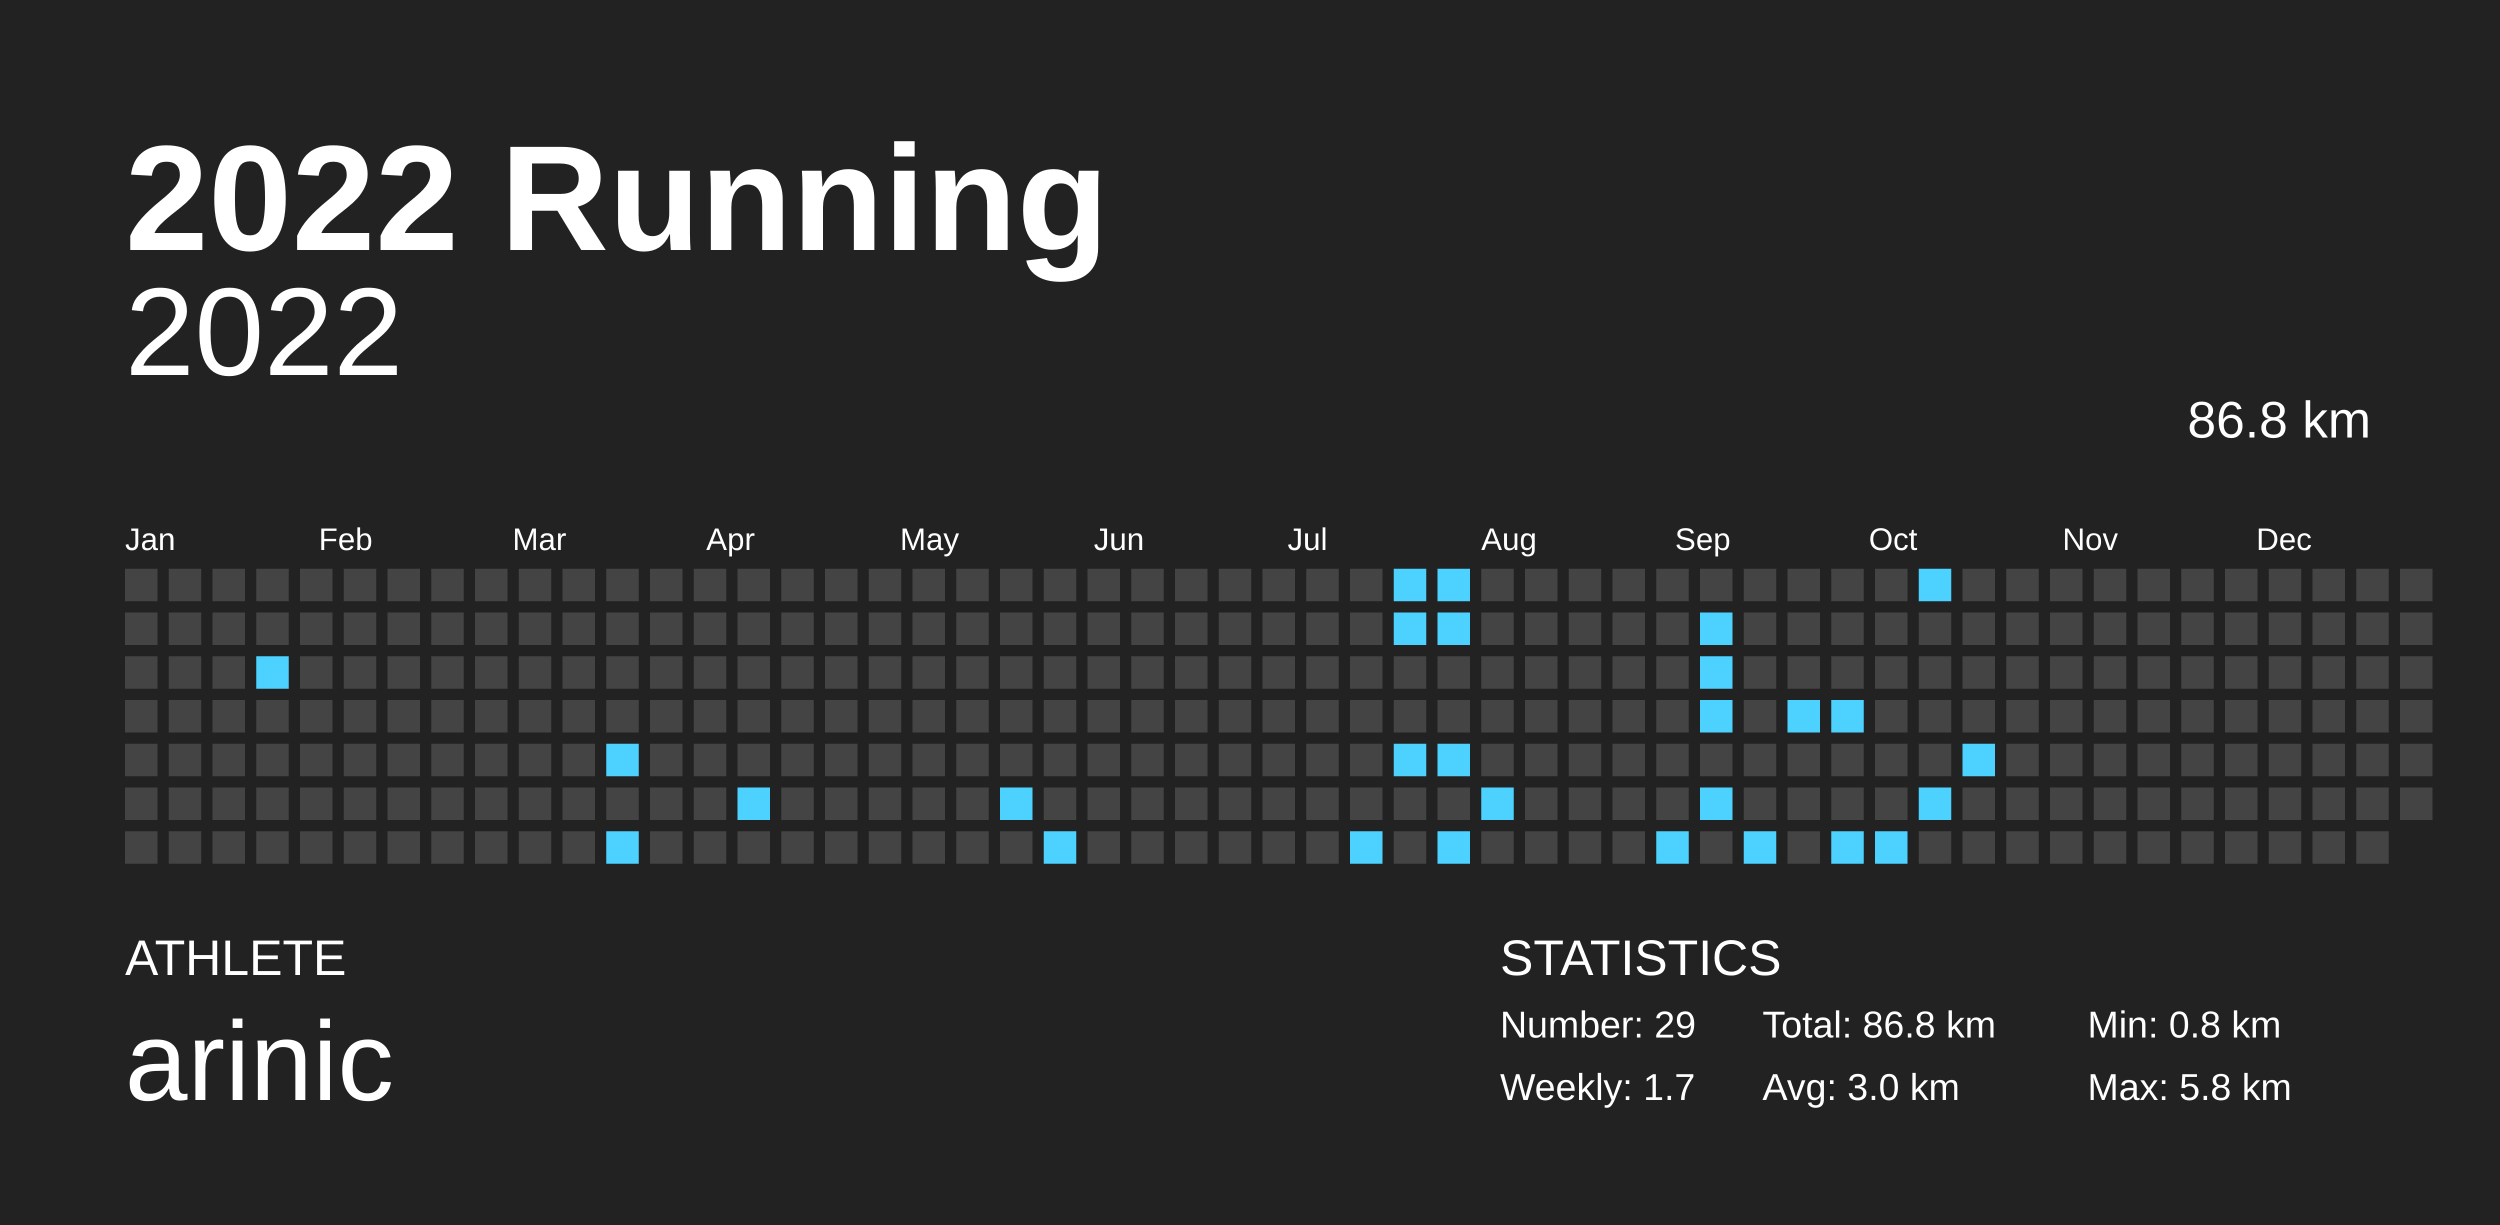
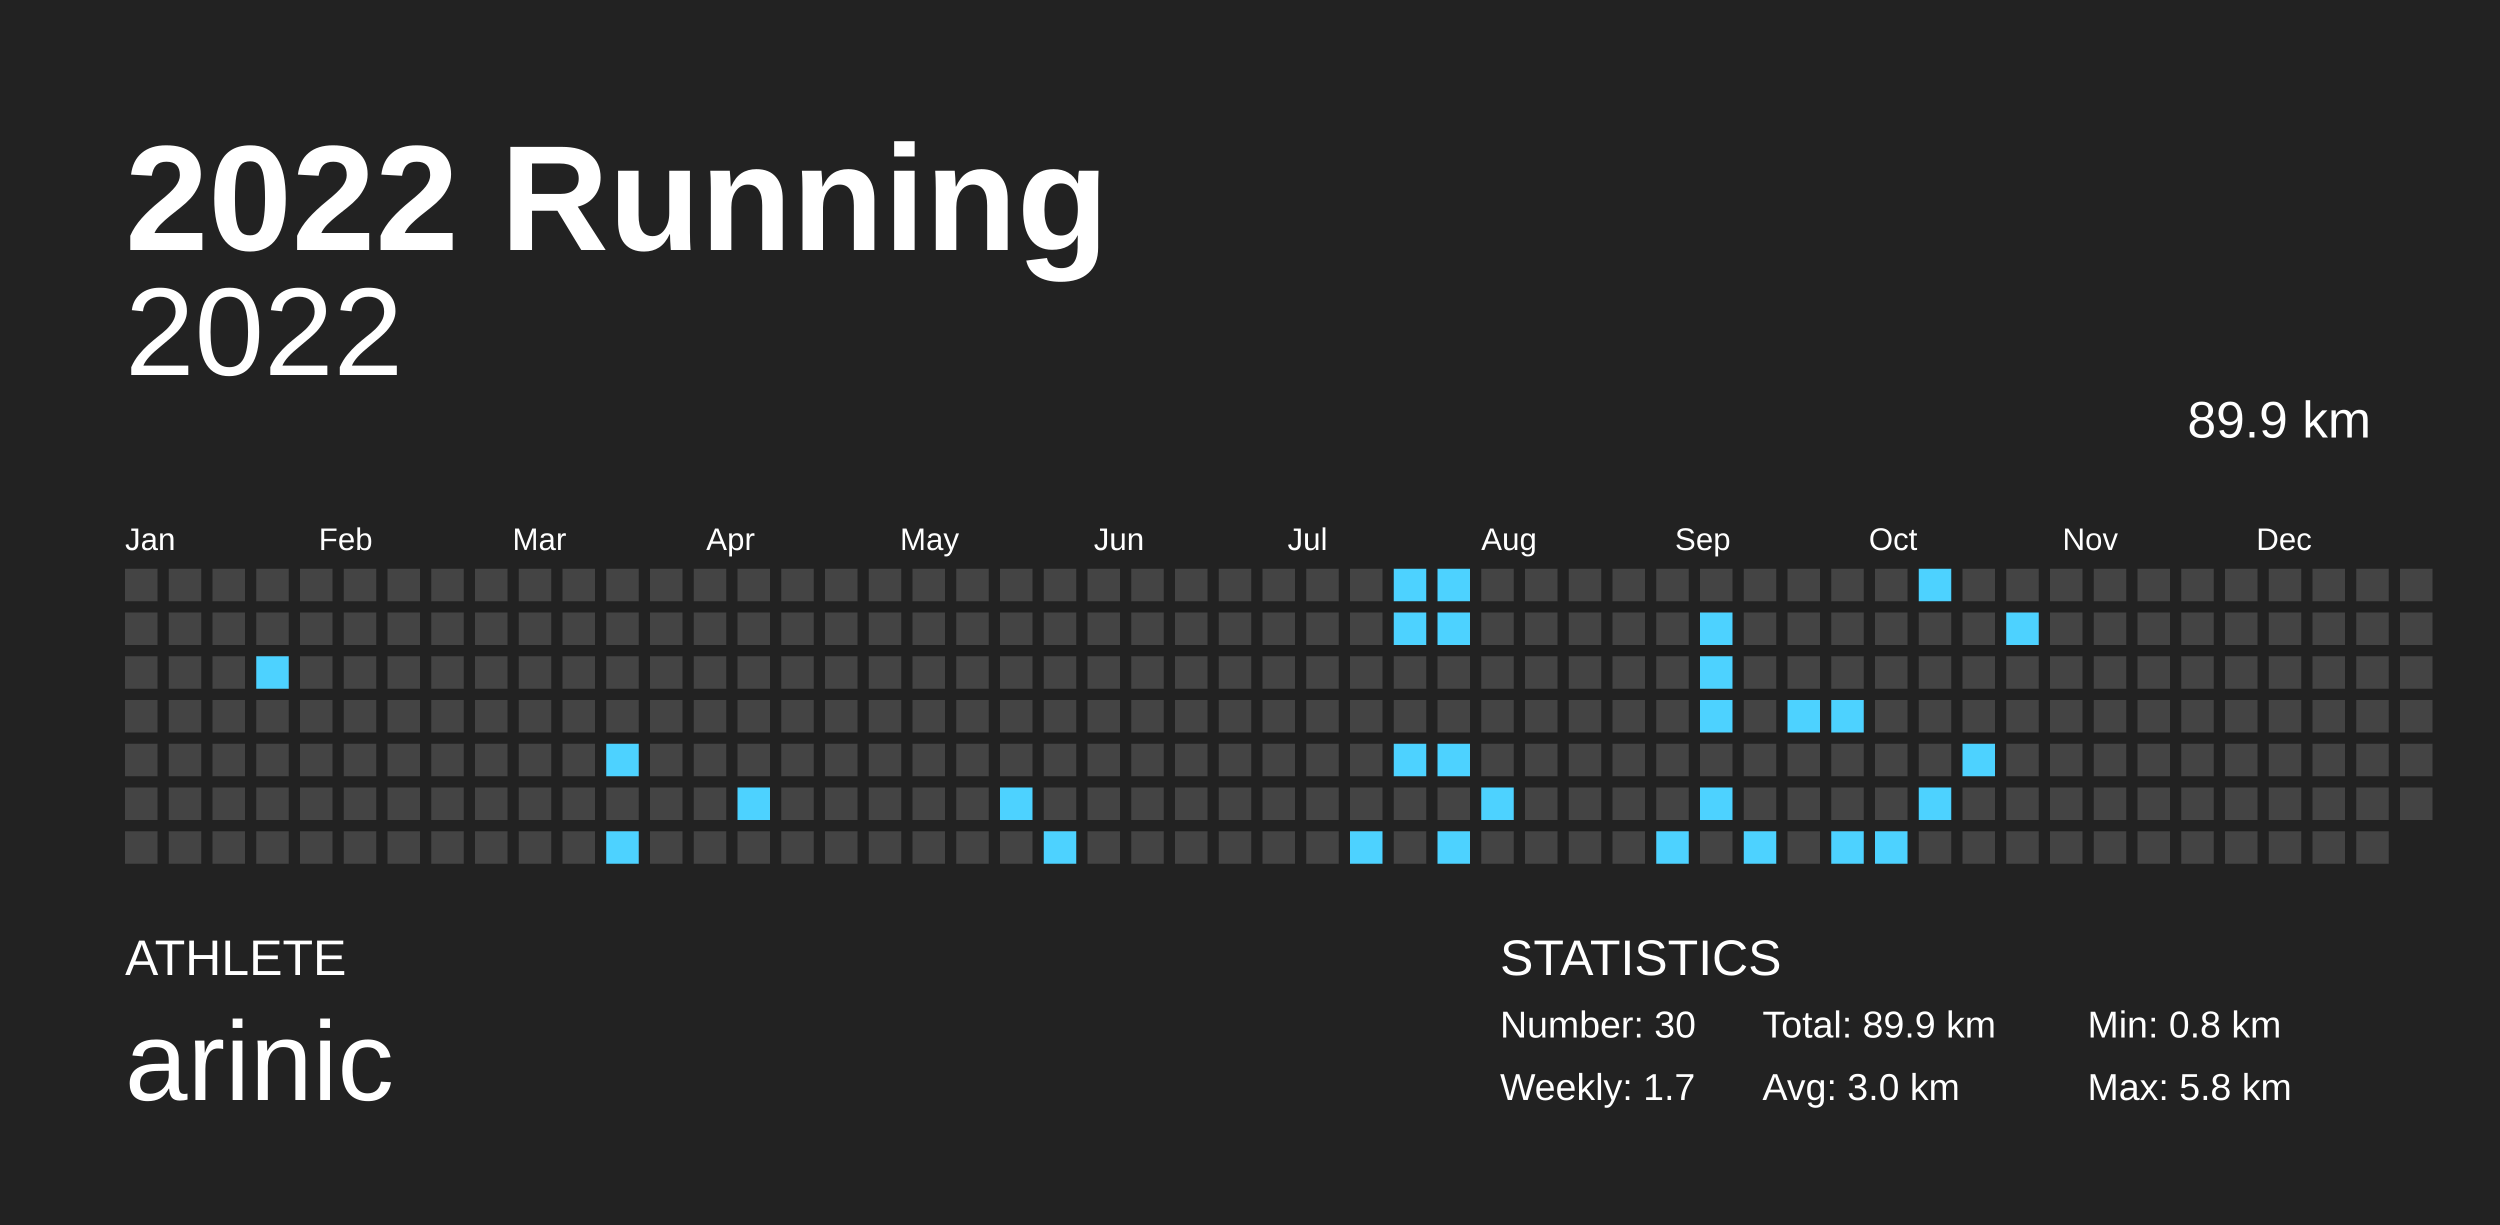
<svg xmlns="http://www.w3.org/2000/svg" baseProfile="full" height="98mm" version="1.1" viewBox="0,0,200,98" width="200mm">
  <defs />
  <rect fill="#222222" height="98" width="200" x="0" y="0" />
  <text fill="#FFFFFF" style="font-size:12px; font-family:Arial; font-weight:bold;" x="10" y="20">2022 Running</text>
  <text fill="#FFFFFF" style="font-size:4px; font-family:Arial" x="10" y="78">ATHLETE</text>
  <text fill="#FFFFFF" style="font-size:9px; font-family:Arial" x="10" y="88">arinic</text>
  <text fill="#FFFFFF" style="font-size:4px; font-family:Arial" x="120" y="78">STATISTICS</text>
-   <text fill="#FFFFFF" style="font-size:3px; font-family:Arial" x="120" y="83">Number: 29</text>
+   <text fill="#FFFFFF" style="font-size:3px; font-family:Arial" x="120" y="83">Number: 30</text>
  <text fill="#FFFFFF" style="font-size:3px; font-family:Arial" x="120" y="88">Weekly: 1.7</text>
-   <text fill="#FFFFFF" style="font-size:3px; font-family:Arial" x="141" y="83">Total: 86.8 km</text>
+   <text fill="#FFFFFF" style="font-size:3px; font-family:Arial" x="141" y="83">Total: 89.9 km</text>
  <text fill="#FFFFFF" style="font-size:3px; font-family:Arial" x="141" y="88">Avg: 3.0 km</text>
  <text fill="#FFFFFF" style="font-size:3px; font-family:Arial" x="167" y="83">Min: 0.8 km</text>
  <text fill="#FFFFFF" style="font-size:3px; font-family:Arial" x="167" y="88">Max: 5.8 km</text>
  <text alignment-baseline="hanging" fill="#FFFFFF" style="font-size:10.0px; font-family:Arial;" x="10" y="30">2022</text>
-   <text alignment-baseline="hanging" fill="#FFFFFF" style="font-size:4.125px; font-family:Arial;" x="175" y="35">86.8 km</text>
+   <text alignment-baseline="hanging" fill="#FFFFFF" style="font-size:4.125px; font-family:Arial;" x="175" y="35">89.9 km</text>
  <text fill="#FFFFFF" style="font-size:2.5px; font-family:Arial" x="10.0" y="44">Jan</text>
  <text fill="#FFFFFF" style="font-size:2.5px; font-family:Arial" x="25.5" y="44">Feb</text>
  <text fill="#FFFFFF" style="font-size:2.5px; font-family:Arial" x="41.0" y="44">Mar</text>
  <text fill="#FFFFFF" style="font-size:2.5px; font-family:Arial" x="56.5" y="44">Apr</text>
  <text fill="#FFFFFF" style="font-size:2.5px; font-family:Arial" x="72.0" y="44">May</text>
  <text fill="#FFFFFF" style="font-size:2.5px; font-family:Arial" x="87.5" y="44">Jun</text>
  <text fill="#FFFFFF" style="font-size:2.5px; font-family:Arial" x="103.0" y="44">Jul</text>
  <text fill="#FFFFFF" style="font-size:2.5px; font-family:Arial" x="118.5" y="44">Aug</text>
  <text fill="#FFFFFF" style="font-size:2.5px; font-family:Arial" x="134.0" y="44">Sep</text>
  <text fill="#FFFFFF" style="font-size:2.5px; font-family:Arial" x="149.5" y="44">Oct</text>
  <text fill="#FFFFFF" style="font-size:2.5px; font-family:Arial" x="165.0" y="44">Nov</text>
  <text fill="#FFFFFF" style="font-size:2.5px; font-family:Arial" x="180.5" y="44">Dec</text>
  <rect fill="#444444" height="2.6" width="2.6" x="10.0" y="45.5" />
  <rect fill="#444444" height="2.6" width="2.6" x="10.0" y="49.0" />
  <rect fill="#444444" height="2.6" width="2.6" x="10.0" y="52.5" />
  <rect fill="#444444" height="2.6" width="2.6" x="10.0" y="56.0" />
  <rect fill="#444444" height="2.6" width="2.6" x="10.0" y="59.5" />
  <rect fill="#444444" height="2.6" width="2.6" x="10.0" y="63.0" />
  <rect fill="#444444" height="2.6" width="2.6" x="10.0" y="66.5" />
  <rect fill="#444444" height="2.6" width="2.6" x="13.5" y="45.5" />
  <rect fill="#444444" height="2.6" width="2.6" x="13.5" y="49.0" />
  <rect fill="#444444" height="2.6" width="2.6" x="13.5" y="52.5" />
  <rect fill="#444444" height="2.6" width="2.6" x="13.5" y="56.0" />
  <rect fill="#444444" height="2.6" width="2.6" x="13.5" y="59.5" />
  <rect fill="#444444" height="2.6" width="2.6" x="13.5" y="63.0" />
  <rect fill="#444444" height="2.6" width="2.6" x="13.5" y="66.5" />
  <rect fill="#444444" height="2.6" width="2.6" x="17.0" y="45.5" />
  <rect fill="#444444" height="2.6" width="2.6" x="17.0" y="49.0" />
  <rect fill="#444444" height="2.6" width="2.6" x="17.0" y="52.5" />
  <rect fill="#444444" height="2.6" width="2.6" x="17.0" y="56.0" />
  <rect fill="#444444" height="2.6" width="2.6" x="17.0" y="59.5" />
  <rect fill="#444444" height="2.6" width="2.6" x="17.0" y="63.0" />
  <rect fill="#444444" height="2.6" width="2.6" x="17.0" y="66.5" />
  <rect fill="#444444" height="2.6" width="2.6" x="20.5" y="45.5" />
  <rect fill="#444444" height="2.6" width="2.6" x="20.5" y="49.0" />
  <rect fill="#4dd2ff" height="2.6" width="2.6" x="20.5" y="52.5" />
  <rect fill="#444444" height="2.6" width="2.6" x="20.5" y="56.0" />
  <rect fill="#444444" height="2.6" width="2.6" x="20.5" y="59.5" />
  <rect fill="#444444" height="2.6" width="2.6" x="20.5" y="63.0" />
  <rect fill="#444444" height="2.6" width="2.6" x="20.5" y="66.5" />
  <rect fill="#444444" height="2.6" width="2.6" x="24.0" y="45.5" />
  <rect fill="#444444" height="2.6" width="2.6" x="24.0" y="49.0" />
  <rect fill="#444444" height="2.6" width="2.6" x="24.0" y="52.5" />
  <rect fill="#444444" height="2.6" width="2.6" x="24.0" y="56.0" />
  <rect fill="#444444" height="2.6" width="2.6" x="24.0" y="59.5" />
  <rect fill="#444444" height="2.6" width="2.6" x="24.0" y="63.0" />
  <rect fill="#444444" height="2.6" width="2.6" x="24.0" y="66.5" />
  <rect fill="#444444" height="2.6" width="2.6" x="27.5" y="45.5" />
  <rect fill="#444444" height="2.6" width="2.6" x="27.5" y="49.0" />
  <rect fill="#444444" height="2.6" width="2.6" x="27.5" y="52.5" />
  <rect fill="#444444" height="2.6" width="2.6" x="27.5" y="56.0" />
  <rect fill="#444444" height="2.6" width="2.6" x="27.5" y="59.5" />
  <rect fill="#444444" height="2.6" width="2.6" x="27.5" y="63.0" />
  <rect fill="#444444" height="2.6" width="2.6" x="27.5" y="66.5" />
  <rect fill="#444444" height="2.6" width="2.6" x="31.0" y="45.5" />
  <rect fill="#444444" height="2.6" width="2.6" x="31.0" y="49.0" />
  <rect fill="#444444" height="2.6" width="2.6" x="31.0" y="52.5" />
  <rect fill="#444444" height="2.6" width="2.6" x="31.0" y="56.0" />
  <rect fill="#444444" height="2.6" width="2.6" x="31.0" y="59.5" />
  <rect fill="#444444" height="2.6" width="2.6" x="31.0" y="63.0" />
  <rect fill="#444444" height="2.6" width="2.6" x="31.0" y="66.5" />
  <rect fill="#444444" height="2.6" width="2.6" x="34.5" y="45.5" />
  <rect fill="#444444" height="2.6" width="2.6" x="34.5" y="49.0" />
  <rect fill="#444444" height="2.6" width="2.6" x="34.5" y="52.5" />
  <rect fill="#444444" height="2.6" width="2.6" x="34.5" y="56.0" />
  <rect fill="#444444" height="2.6" width="2.6" x="34.5" y="59.5" />
  <rect fill="#444444" height="2.6" width="2.6" x="34.5" y="63.0" />
  <rect fill="#444444" height="2.6" width="2.6" x="34.5" y="66.5" />
  <rect fill="#444444" height="2.6" width="2.6" x="38.0" y="45.5" />
  <rect fill="#444444" height="2.6" width="2.6" x="38.0" y="49.0" />
  <rect fill="#444444" height="2.6" width="2.6" x="38.0" y="52.5" />
  <rect fill="#444444" height="2.6" width="2.6" x="38.0" y="56.0" />
  <rect fill="#444444" height="2.6" width="2.6" x="38.0" y="59.5" />
  <rect fill="#444444" height="2.6" width="2.6" x="38.0" y="63.0" />
  <rect fill="#444444" height="2.6" width="2.6" x="38.0" y="66.5" />
  <rect fill="#444444" height="2.6" width="2.6" x="41.5" y="45.5" />
  <rect fill="#444444" height="2.6" width="2.6" x="41.5" y="49.0" />
  <rect fill="#444444" height="2.6" width="2.6" x="41.5" y="52.5" />
  <rect fill="#444444" height="2.6" width="2.6" x="41.5" y="56.0" />
  <rect fill="#444444" height="2.6" width="2.6" x="41.5" y="59.5" />
  <rect fill="#444444" height="2.6" width="2.6" x="41.5" y="63.0" />
  <rect fill="#444444" height="2.6" width="2.6" x="41.5" y="66.5" />
  <rect fill="#444444" height="2.6" width="2.6" x="45.0" y="45.5" />
  <rect fill="#444444" height="2.6" width="2.6" x="45.0" y="49.0" />
  <rect fill="#444444" height="2.6" width="2.6" x="45.0" y="52.5" />
  <rect fill="#444444" height="2.6" width="2.6" x="45.0" y="56.0" />
  <rect fill="#444444" height="2.6" width="2.6" x="45.0" y="59.5" />
  <rect fill="#444444" height="2.6" width="2.6" x="45.0" y="63.0" />
  <rect fill="#444444" height="2.6" width="2.6" x="45.0" y="66.5" />
  <rect fill="#444444" height="2.6" width="2.6" x="48.5" y="45.5" />
  <rect fill="#444444" height="2.6" width="2.6" x="48.5" y="49.0" />
  <rect fill="#444444" height="2.6" width="2.6" x="48.5" y="52.5" />
  <rect fill="#444444" height="2.6" width="2.6" x="48.5" y="56.0" />
  <rect fill="#4dd2ff" height="2.6" width="2.6" x="48.5" y="59.5" />
  <rect fill="#444444" height="2.6" width="2.6" x="48.5" y="63.0" />
  <rect fill="#4dd2ff" height="2.6" width="2.6" x="48.5" y="66.5" />
  <rect fill="#444444" height="2.6" width="2.6" x="52.0" y="45.5" />
  <rect fill="#444444" height="2.6" width="2.6" x="52.0" y="49.0" />
  <rect fill="#444444" height="2.6" width="2.6" x="52.0" y="52.5" />
  <rect fill="#444444" height="2.6" width="2.6" x="52.0" y="56.0" />
  <rect fill="#444444" height="2.6" width="2.6" x="52.0" y="59.5" />
  <rect fill="#444444" height="2.6" width="2.6" x="52.0" y="63.0" />
  <rect fill="#444444" height="2.6" width="2.6" x="52.0" y="66.5" />
  <rect fill="#444444" height="2.6" width="2.6" x="55.5" y="45.5" />
  <rect fill="#444444" height="2.6" width="2.6" x="55.5" y="49.0" />
  <rect fill="#444444" height="2.6" width="2.6" x="55.5" y="52.5" />
  <rect fill="#444444" height="2.6" width="2.6" x="55.5" y="56.0" />
  <rect fill="#444444" height="2.6" width="2.6" x="55.5" y="59.5" />
  <rect fill="#444444" height="2.6" width="2.6" x="55.5" y="63.0" />
  <rect fill="#444444" height="2.6" width="2.6" x="55.5" y="66.5" />
  <rect fill="#444444" height="2.6" width="2.6" x="59.0" y="45.5" />
  <rect fill="#444444" height="2.6" width="2.6" x="59.0" y="49.0" />
  <rect fill="#444444" height="2.6" width="2.6" x="59.0" y="52.5" />
  <rect fill="#444444" height="2.6" width="2.6" x="59.0" y="56.0" />
  <rect fill="#444444" height="2.6" width="2.6" x="59.0" y="59.5" />
  <rect fill="#4dd2ff" height="2.6" width="2.6" x="59.0" y="63.0" />
  <rect fill="#444444" height="2.6" width="2.6" x="59.0" y="66.5" />
  <rect fill="#444444" height="2.6" width="2.6" x="62.5" y="45.5" />
  <rect fill="#444444" height="2.6" width="2.6" x="62.5" y="49.0" />
  <rect fill="#444444" height="2.6" width="2.6" x="62.5" y="52.5" />
  <rect fill="#444444" height="2.6" width="2.6" x="62.5" y="56.0" />
  <rect fill="#444444" height="2.6" width="2.6" x="62.5" y="59.5" />
  <rect fill="#444444" height="2.6" width="2.6" x="62.5" y="63.0" />
  <rect fill="#444444" height="2.6" width="2.6" x="62.5" y="66.5" />
  <rect fill="#444444" height="2.6" width="2.6" x="66.0" y="45.5" />
  <rect fill="#444444" height="2.6" width="2.6" x="66.0" y="49.0" />
  <rect fill="#444444" height="2.6" width="2.6" x="66.0" y="52.5" />
  <rect fill="#444444" height="2.6" width="2.6" x="66.0" y="56.0" />
  <rect fill="#444444" height="2.6" width="2.6" x="66.0" y="59.5" />
  <rect fill="#444444" height="2.6" width="2.6" x="66.0" y="63.0" />
  <rect fill="#444444" height="2.6" width="2.6" x="66.0" y="66.5" />
  <rect fill="#444444" height="2.6" width="2.6" x="69.5" y="45.5" />
  <rect fill="#444444" height="2.6" width="2.6" x="69.5" y="49.0" />
  <rect fill="#444444" height="2.6" width="2.6" x="69.5" y="52.5" />
  <rect fill="#444444" height="2.6" width="2.6" x="69.5" y="56.0" />
  <rect fill="#444444" height="2.6" width="2.6" x="69.5" y="59.5" />
  <rect fill="#444444" height="2.6" width="2.6" x="69.5" y="63.0" />
  <rect fill="#444444" height="2.6" width="2.6" x="69.5" y="66.5" />
  <rect fill="#444444" height="2.6" width="2.6" x="73.0" y="45.5" />
  <rect fill="#444444" height="2.6" width="2.6" x="73.0" y="49.0" />
  <rect fill="#444444" height="2.6" width="2.6" x="73.0" y="52.5" />
  <rect fill="#444444" height="2.6" width="2.6" x="73.0" y="56.0" />
  <rect fill="#444444" height="2.6" width="2.6" x="73.0" y="59.5" />
  <rect fill="#444444" height="2.6" width="2.6" x="73.0" y="63.0" />
  <rect fill="#444444" height="2.6" width="2.6" x="73.0" y="66.5" />
  <rect fill="#444444" height="2.6" width="2.6" x="76.5" y="45.5" />
  <rect fill="#444444" height="2.6" width="2.6" x="76.5" y="49.0" />
  <rect fill="#444444" height="2.6" width="2.6" x="76.5" y="52.5" />
  <rect fill="#444444" height="2.6" width="2.6" x="76.5" y="56.0" />
  <rect fill="#444444" height="2.6" width="2.6" x="76.5" y="59.5" />
  <rect fill="#444444" height="2.6" width="2.6" x="76.5" y="63.0" />
  <rect fill="#444444" height="2.6" width="2.6" x="76.5" y="66.5" />
  <rect fill="#444444" height="2.6" width="2.6" x="80.0" y="45.5" />
  <rect fill="#444444" height="2.6" width="2.6" x="80.0" y="49.0" />
  <rect fill="#444444" height="2.6" width="2.6" x="80.0" y="52.5" />
  <rect fill="#444444" height="2.6" width="2.6" x="80.0" y="56.0" />
  <rect fill="#444444" height="2.6" width="2.6" x="80.0" y="59.5" />
  <rect fill="#4dd2ff" height="2.6" width="2.6" x="80.0" y="63.0" />
  <rect fill="#444444" height="2.6" width="2.6" x="80.0" y="66.5" />
  <rect fill="#444444" height="2.6" width="2.6" x="83.5" y="45.5" />
  <rect fill="#444444" height="2.6" width="2.6" x="83.5" y="49.0" />
  <rect fill="#444444" height="2.6" width="2.6" x="83.5" y="52.5" />
  <rect fill="#444444" height="2.6" width="2.6" x="83.5" y="56.0" />
  <rect fill="#444444" height="2.6" width="2.6" x="83.5" y="59.5" />
  <rect fill="#444444" height="2.6" width="2.6" x="83.5" y="63.0" />
  <rect fill="#4dd2ff" height="2.6" width="2.6" x="83.5" y="66.5" />
  <rect fill="#444444" height="2.6" width="2.6" x="87.0" y="45.5" />
  <rect fill="#444444" height="2.6" width="2.6" x="87.0" y="49.0" />
  <rect fill="#444444" height="2.6" width="2.6" x="87.0" y="52.5" />
  <rect fill="#444444" height="2.6" width="2.6" x="87.0" y="56.0" />
  <rect fill="#444444" height="2.6" width="2.6" x="87.0" y="59.5" />
  <rect fill="#444444" height="2.6" width="2.6" x="87.0" y="63.0" />
  <rect fill="#444444" height="2.6" width="2.6" x="87.0" y="66.5" />
  <rect fill="#444444" height="2.6" width="2.6" x="90.5" y="45.5" />
  <rect fill="#444444" height="2.6" width="2.6" x="90.5" y="49.0" />
  <rect fill="#444444" height="2.6" width="2.6" x="90.5" y="52.5" />
  <rect fill="#444444" height="2.6" width="2.6" x="90.5" y="56.0" />
  <rect fill="#444444" height="2.6" width="2.6" x="90.5" y="59.5" />
  <rect fill="#444444" height="2.6" width="2.6" x="90.5" y="63.0" />
  <rect fill="#444444" height="2.6" width="2.6" x="90.5" y="66.5" />
  <rect fill="#444444" height="2.6" width="2.6" x="94.0" y="45.5" />
  <rect fill="#444444" height="2.6" width="2.6" x="94.0" y="49.0" />
  <rect fill="#444444" height="2.6" width="2.6" x="94.0" y="52.5" />
  <rect fill="#444444" height="2.6" width="2.6" x="94.0" y="56.0" />
  <rect fill="#444444" height="2.6" width="2.6" x="94.0" y="59.5" />
  <rect fill="#444444" height="2.6" width="2.6" x="94.0" y="63.0" />
  <rect fill="#444444" height="2.6" width="2.6" x="94.0" y="66.5" />
  <rect fill="#444444" height="2.6" width="2.6" x="97.5" y="45.5" />
  <rect fill="#444444" height="2.6" width="2.6" x="97.5" y="49.0" />
  <rect fill="#444444" height="2.6" width="2.6" x="97.5" y="52.5" />
  <rect fill="#444444" height="2.6" width="2.6" x="97.5" y="56.0" />
  <rect fill="#444444" height="2.6" width="2.6" x="97.5" y="59.5" />
  <rect fill="#444444" height="2.6" width="2.6" x="97.5" y="63.0" />
  <rect fill="#444444" height="2.6" width="2.6" x="97.5" y="66.5" />
  <rect fill="#444444" height="2.6" width="2.6" x="101.0" y="45.5" />
  <rect fill="#444444" height="2.6" width="2.6" x="101.0" y="49.0" />
  <rect fill="#444444" height="2.6" width="2.6" x="101.0" y="52.5" />
  <rect fill="#444444" height="2.6" width="2.6" x="101.0" y="56.0" />
  <rect fill="#444444" height="2.6" width="2.6" x="101.0" y="59.5" />
  <rect fill="#444444" height="2.6" width="2.6" x="101.0" y="63.0" />
  <rect fill="#444444" height="2.6" width="2.6" x="101.0" y="66.5" />
  <rect fill="#444444" height="2.6" width="2.6" x="104.5" y="45.5" />
  <rect fill="#444444" height="2.6" width="2.6" x="104.5" y="49.0" />
  <rect fill="#444444" height="2.6" width="2.6" x="104.5" y="52.5" />
  <rect fill="#444444" height="2.6" width="2.6" x="104.5" y="56.0" />
  <rect fill="#444444" height="2.6" width="2.6" x="104.5" y="59.5" />
  <rect fill="#444444" height="2.6" width="2.6" x="104.5" y="63.0" />
  <rect fill="#444444" height="2.6" width="2.6" x="104.5" y="66.5" />
  <rect fill="#444444" height="2.6" width="2.6" x="108.0" y="45.5" />
  <rect fill="#444444" height="2.6" width="2.6" x="108.0" y="49.0" />
  <rect fill="#444444" height="2.6" width="2.6" x="108.0" y="52.5" />
  <rect fill="#444444" height="2.6" width="2.6" x="108.0" y="56.0" />
  <rect fill="#444444" height="2.6" width="2.6" x="108.0" y="59.5" />
  <rect fill="#444444" height="2.6" width="2.6" x="108.0" y="63.0" />
  <rect fill="#4dd2ff" height="2.6" width="2.6" x="108.0" y="66.5" />
  <rect fill="#4dd2ff" height="2.6" width="2.6" x="111.5" y="45.5" />
  <rect fill="#4dd2ff" height="2.6" width="2.6" x="111.5" y="49.0" />
  <rect fill="#444444" height="2.6" width="2.6" x="111.5" y="52.5" />
  <rect fill="#444444" height="2.6" width="2.6" x="111.5" y="56.0" />
  <rect fill="#4dd2ff" height="2.6" width="2.6" x="111.5" y="59.5" />
  <rect fill="#444444" height="2.6" width="2.6" x="111.5" y="63.0" />
  <rect fill="#444444" height="2.6" width="2.6" x="111.5" y="66.5" />
  <rect fill="#4dd2ff" height="2.6" width="2.6" x="115.0" y="45.5" />
  <rect fill="#4dd2ff" height="2.6" width="2.6" x="115.0" y="49.0" />
  <rect fill="#444444" height="2.6" width="2.6" x="115.0" y="52.5" />
  <rect fill="#444444" height="2.6" width="2.6" x="115.0" y="56.0" />
  <rect fill="#4dd2ff" height="2.6" width="2.6" x="115.0" y="59.5" />
  <rect fill="#444444" height="2.6" width="2.6" x="115.0" y="63.0" />
  <rect fill="#4dd2ff" height="2.6" width="2.6" x="115.0" y="66.5" />
  <rect fill="#444444" height="2.6" width="2.6" x="118.5" y="45.5" />
  <rect fill="#444444" height="2.6" width="2.6" x="118.5" y="49.0" />
  <rect fill="#444444" height="2.6" width="2.6" x="118.5" y="52.5" />
  <rect fill="#444444" height="2.6" width="2.6" x="118.5" y="56.0" />
  <rect fill="#444444" height="2.6" width="2.6" x="118.5" y="59.5" />
  <rect fill="#4dd2ff" height="2.6" width="2.6" x="118.5" y="63.0" />
  <rect fill="#444444" height="2.6" width="2.6" x="118.5" y="66.5" />
  <rect fill="#444444" height="2.6" width="2.6" x="122.0" y="45.5" />
  <rect fill="#444444" height="2.6" width="2.6" x="122.0" y="49.0" />
  <rect fill="#444444" height="2.6" width="2.6" x="122.0" y="52.5" />
  <rect fill="#444444" height="2.6" width="2.6" x="122.0" y="56.0" />
  <rect fill="#444444" height="2.6" width="2.6" x="122.0" y="59.5" />
  <rect fill="#444444" height="2.6" width="2.6" x="122.0" y="63.0" />
  <rect fill="#444444" height="2.6" width="2.6" x="122.0" y="66.5" />
  <rect fill="#444444" height="2.6" width="2.6" x="125.5" y="45.5" />
  <rect fill="#444444" height="2.6" width="2.6" x="125.5" y="49.0" />
  <rect fill="#444444" height="2.6" width="2.6" x="125.5" y="52.5" />
  <rect fill="#444444" height="2.6" width="2.6" x="125.5" y="56.0" />
  <rect fill="#444444" height="2.6" width="2.6" x="125.5" y="59.5" />
  <rect fill="#444444" height="2.6" width="2.6" x="125.5" y="63.0" />
  <rect fill="#444444" height="2.6" width="2.6" x="125.5" y="66.5" />
  <rect fill="#444444" height="2.6" width="2.6" x="129.0" y="45.5" />
  <rect fill="#444444" height="2.6" width="2.6" x="129.0" y="49.0" />
  <rect fill="#444444" height="2.6" width="2.6" x="129.0" y="52.5" />
  <rect fill="#444444" height="2.6" width="2.6" x="129.0" y="56.0" />
  <rect fill="#444444" height="2.6" width="2.6" x="129.0" y="59.5" />
  <rect fill="#444444" height="2.6" width="2.6" x="129.0" y="63.0" />
  <rect fill="#444444" height="2.6" width="2.6" x="129.0" y="66.5" />
  <rect fill="#444444" height="2.6" width="2.6" x="132.5" y="45.5" />
  <rect fill="#444444" height="2.6" width="2.6" x="132.5" y="49.0" />
  <rect fill="#444444" height="2.6" width="2.6" x="132.5" y="52.5" />
  <rect fill="#444444" height="2.6" width="2.6" x="132.5" y="56.0" />
  <rect fill="#444444" height="2.6" width="2.6" x="132.5" y="59.5" />
  <rect fill="#444444" height="2.6" width="2.6" x="132.5" y="63.0" />
  <rect fill="#4dd2ff" height="2.6" width="2.6" x="132.5" y="66.5" />
  <rect fill="#444444" height="2.6" width="2.6" x="136.0" y="45.5" />
  <rect fill="#4dd2ff" height="2.6" width="2.6" x="136.0" y="49.0" />
  <rect fill="#4dd2ff" height="2.6" width="2.6" x="136.0" y="52.5" />
  <rect fill="#4dd2ff" height="2.6" width="2.6" x="136.0" y="56.0" />
  <rect fill="#444444" height="2.6" width="2.6" x="136.0" y="59.5" />
  <rect fill="#4dd2ff" height="2.6" width="2.6" x="136.0" y="63.0" />
  <rect fill="#444444" height="2.6" width="2.6" x="136.0" y="66.5" />
  <rect fill="#444444" height="2.6" width="2.6" x="139.5" y="45.5" />
  <rect fill="#444444" height="2.6" width="2.6" x="139.5" y="49.0" />
  <rect fill="#444444" height="2.6" width="2.6" x="139.5" y="52.5" />
  <rect fill="#444444" height="2.6" width="2.6" x="139.5" y="56.0" />
  <rect fill="#444444" height="2.6" width="2.6" x="139.5" y="59.5" />
  <rect fill="#444444" height="2.6" width="2.6" x="139.5" y="63.0" />
  <rect fill="#4dd2ff" height="2.6" width="2.6" x="139.5" y="66.5" />
  <rect fill="#444444" height="2.6" width="2.6" x="143.0" y="45.5" />
  <rect fill="#444444" height="2.6" width="2.6" x="143.0" y="49.0" />
  <rect fill="#444444" height="2.6" width="2.6" x="143.0" y="52.5" />
  <rect fill="#4dd2ff" height="2.6" width="2.6" x="143.0" y="56.0" />
  <rect fill="#444444" height="2.6" width="2.6" x="143.0" y="59.5" />
  <rect fill="#444444" height="2.6" width="2.6" x="143.0" y="63.0" />
  <rect fill="#444444" height="2.6" width="2.6" x="143.0" y="66.5" />
  <rect fill="#444444" height="2.6" width="2.6" x="146.5" y="45.5" />
  <rect fill="#444444" height="2.6" width="2.6" x="146.5" y="49.0" />
  <rect fill="#444444" height="2.6" width="2.6" x="146.5" y="52.5" />
  <rect fill="#4dd2ff" height="2.6" width="2.6" x="146.5" y="56.0" />
  <rect fill="#444444" height="2.6" width="2.6" x="146.5" y="59.5" />
  <rect fill="#444444" height="2.6" width="2.6" x="146.5" y="63.0" />
  <rect fill="#4dd2ff" height="2.6" width="2.6" x="146.5" y="66.5" />
  <rect fill="#444444" height="2.6" width="2.6" x="150.0" y="45.5" />
  <rect fill="#444444" height="2.6" width="2.6" x="150.0" y="49.0" />
  <rect fill="#444444" height="2.6" width="2.6" x="150.0" y="52.5" />
  <rect fill="#444444" height="2.6" width="2.6" x="150.0" y="56.0" />
  <rect fill="#444444" height="2.6" width="2.6" x="150.0" y="59.5" />
  <rect fill="#444444" height="2.6" width="2.6" x="150.0" y="63.0" />
  <rect fill="#4dd2ff" height="2.6" width="2.6" x="150.0" y="66.5" />
  <rect fill="#4dd2ff" height="2.6" width="2.6" x="153.5" y="45.5" />
  <rect fill="#444444" height="2.6" width="2.6" x="153.5" y="49.0" />
  <rect fill="#444444" height="2.6" width="2.6" x="153.5" y="52.5" />
  <rect fill="#444444" height="2.6" width="2.6" x="153.5" y="56.0" />
  <rect fill="#444444" height="2.6" width="2.6" x="153.5" y="59.5" />
  <rect fill="#4dd2ff" height="2.6" width="2.6" x="153.5" y="63.0" />
  <rect fill="#444444" height="2.6" width="2.6" x="153.5" y="66.5" />
  <rect fill="#444444" height="2.6" width="2.6" x="157.0" y="45.5" />
  <rect fill="#444444" height="2.6" width="2.6" x="157.0" y="49.0" />
  <rect fill="#444444" height="2.6" width="2.6" x="157.0" y="52.5" />
  <rect fill="#444444" height="2.6" width="2.6" x="157.0" y="56.0" />
  <rect fill="#4dd2ff" height="2.6" width="2.6" x="157.0" y="59.5" />
  <rect fill="#444444" height="2.6" width="2.6" x="157.0" y="63.0" />
  <rect fill="#444444" height="2.6" width="2.6" x="157.0" y="66.5" />
  <rect fill="#444444" height="2.6" width="2.6" x="160.5" y="45.5" />
-   <rect fill="#444444" height="2.6" width="2.6" x="160.5" y="49.0" />
+   <rect fill="#4dd2ff" height="2.6" width="2.6" x="160.5" y="49.0" />
  <rect fill="#444444" height="2.6" width="2.6" x="160.5" y="52.5" />
  <rect fill="#444444" height="2.6" width="2.6" x="160.5" y="56.0" />
  <rect fill="#444444" height="2.6" width="2.6" x="160.5" y="59.5" />
  <rect fill="#444444" height="2.6" width="2.6" x="160.5" y="63.0" />
  <rect fill="#444444" height="2.6" width="2.6" x="160.5" y="66.5" />
  <rect fill="#444444" height="2.6" width="2.6" x="164.0" y="45.5" />
  <rect fill="#444444" height="2.6" width="2.6" x="164.0" y="49.0" />
  <rect fill="#444444" height="2.6" width="2.6" x="164.0" y="52.5" />
  <rect fill="#444444" height="2.6" width="2.6" x="164.0" y="56.0" />
  <rect fill="#444444" height="2.6" width="2.6" x="164.0" y="59.5" />
  <rect fill="#444444" height="2.6" width="2.6" x="164.0" y="63.0" />
  <rect fill="#444444" height="2.6" width="2.6" x="164.0" y="66.5" />
  <rect fill="#444444" height="2.6" width="2.6" x="167.5" y="45.5" />
  <rect fill="#444444" height="2.6" width="2.6" x="167.5" y="49.0" />
  <rect fill="#444444" height="2.6" width="2.6" x="167.5" y="52.5" />
  <rect fill="#444444" height="2.6" width="2.6" x="167.5" y="56.0" />
  <rect fill="#444444" height="2.6" width="2.6" x="167.5" y="59.5" />
  <rect fill="#444444" height="2.6" width="2.6" x="167.5" y="63.0" />
  <rect fill="#444444" height="2.6" width="2.6" x="167.5" y="66.5" />
  <rect fill="#444444" height="2.6" width="2.6" x="171.0" y="45.5" />
  <rect fill="#444444" height="2.6" width="2.6" x="171.0" y="49.0" />
  <rect fill="#444444" height="2.6" width="2.6" x="171.0" y="52.5" />
  <rect fill="#444444" height="2.6" width="2.6" x="171.0" y="56.0" />
  <rect fill="#444444" height="2.6" width="2.6" x="171.0" y="59.5" />
  <rect fill="#444444" height="2.6" width="2.6" x="171.0" y="63.0" />
  <rect fill="#444444" height="2.6" width="2.6" x="171.0" y="66.5" />
  <rect fill="#444444" height="2.6" width="2.6" x="174.5" y="45.5" />
  <rect fill="#444444" height="2.6" width="2.6" x="174.5" y="49.0" />
  <rect fill="#444444" height="2.6" width="2.6" x="174.5" y="52.5" />
  <rect fill="#444444" height="2.6" width="2.6" x="174.5" y="56.0" />
  <rect fill="#444444" height="2.6" width="2.6" x="174.5" y="59.5" />
  <rect fill="#444444" height="2.6" width="2.6" x="174.5" y="63.0" />
  <rect fill="#444444" height="2.6" width="2.6" x="174.5" y="66.5" />
  <rect fill="#444444" height="2.6" width="2.6" x="178.0" y="45.5" />
  <rect fill="#444444" height="2.6" width="2.6" x="178.0" y="49.0" />
  <rect fill="#444444" height="2.6" width="2.6" x="178.0" y="52.5" />
  <rect fill="#444444" height="2.6" width="2.6" x="178.0" y="56.0" />
  <rect fill="#444444" height="2.6" width="2.6" x="178.0" y="59.5" />
  <rect fill="#444444" height="2.6" width="2.6" x="178.0" y="63.0" />
  <rect fill="#444444" height="2.6" width="2.6" x="178.0" y="66.5" />
  <rect fill="#444444" height="2.6" width="2.6" x="181.5" y="45.5" />
  <rect fill="#444444" height="2.6" width="2.6" x="181.5" y="49.0" />
  <rect fill="#444444" height="2.6" width="2.6" x="181.5" y="52.5" />
  <rect fill="#444444" height="2.6" width="2.6" x="181.5" y="56.0" />
  <rect fill="#444444" height="2.6" width="2.6" x="181.5" y="59.5" />
  <rect fill="#444444" height="2.6" width="2.6" x="181.5" y="63.0" />
  <rect fill="#444444" height="2.6" width="2.6" x="181.5" y="66.5" />
  <rect fill="#444444" height="2.6" width="2.6" x="185.0" y="45.5" />
  <rect fill="#444444" height="2.6" width="2.6" x="185.0" y="49.0" />
  <rect fill="#444444" height="2.6" width="2.6" x="185.0" y="52.5" />
  <rect fill="#444444" height="2.6" width="2.6" x="185.0" y="56.0" />
  <rect fill="#444444" height="2.6" width="2.6" x="185.0" y="59.5" />
  <rect fill="#444444" height="2.6" width="2.6" x="185.0" y="63.0" />
  <rect fill="#444444" height="2.6" width="2.6" x="185.0" y="66.5" />
  <rect fill="#444444" height="2.6" width="2.6" x="188.5" y="45.5" />
  <rect fill="#444444" height="2.6" width="2.6" x="188.5" y="49.0" />
  <rect fill="#444444" height="2.6" width="2.6" x="188.5" y="52.5" />
  <rect fill="#444444" height="2.6" width="2.6" x="188.5" y="56.0" />
  <rect fill="#444444" height="2.6" width="2.6" x="188.5" y="59.5" />
  <rect fill="#444444" height="2.6" width="2.6" x="188.5" y="63.0" />
  <rect fill="#444444" height="2.6" width="2.6" x="188.5" y="66.5" />
  <rect fill="#444444" height="2.6" width="2.6" x="192.0" y="45.5" />
  <rect fill="#444444" height="2.6" width="2.6" x="192.0" y="49.0" />
  <rect fill="#444444" height="2.6" width="2.6" x="192.0" y="52.5" />
  <rect fill="#444444" height="2.6" width="2.6" x="192.0" y="56.0" />
  <rect fill="#444444" height="2.6" width="2.6" x="192.0" y="59.5" />
  <rect fill="#444444" height="2.6" width="2.6" x="192.0" y="63.0" />
</svg>
